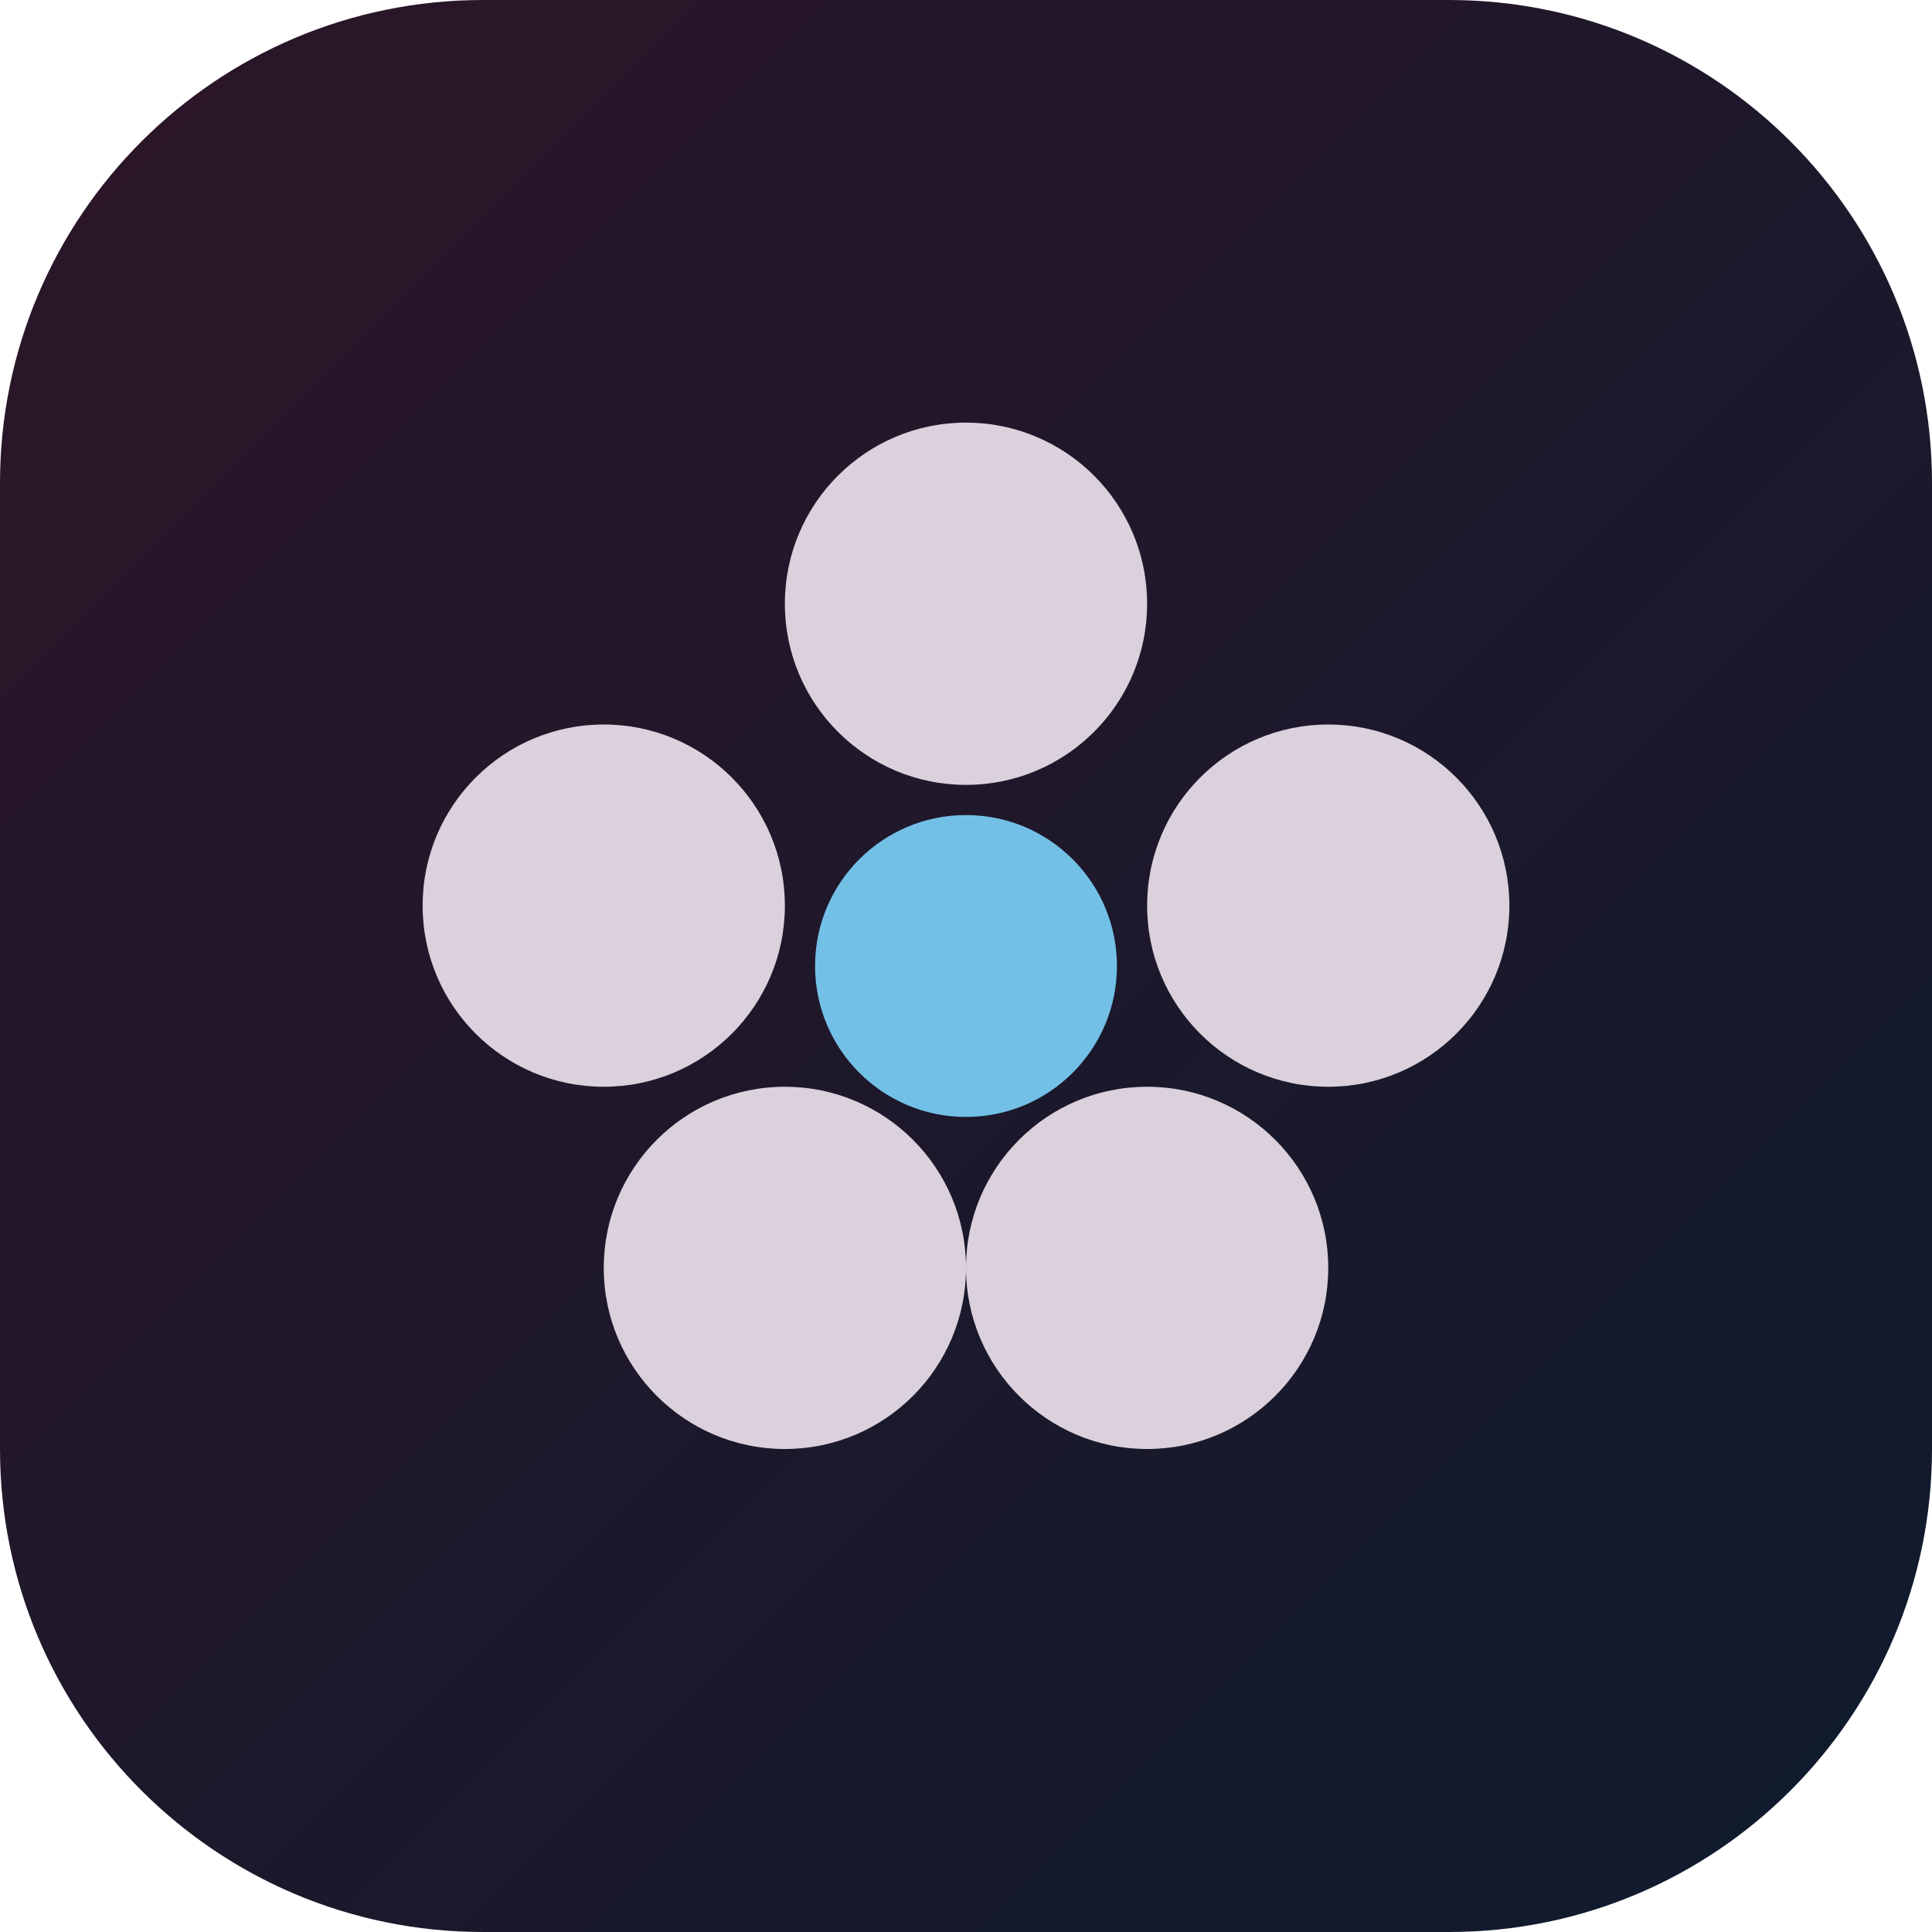
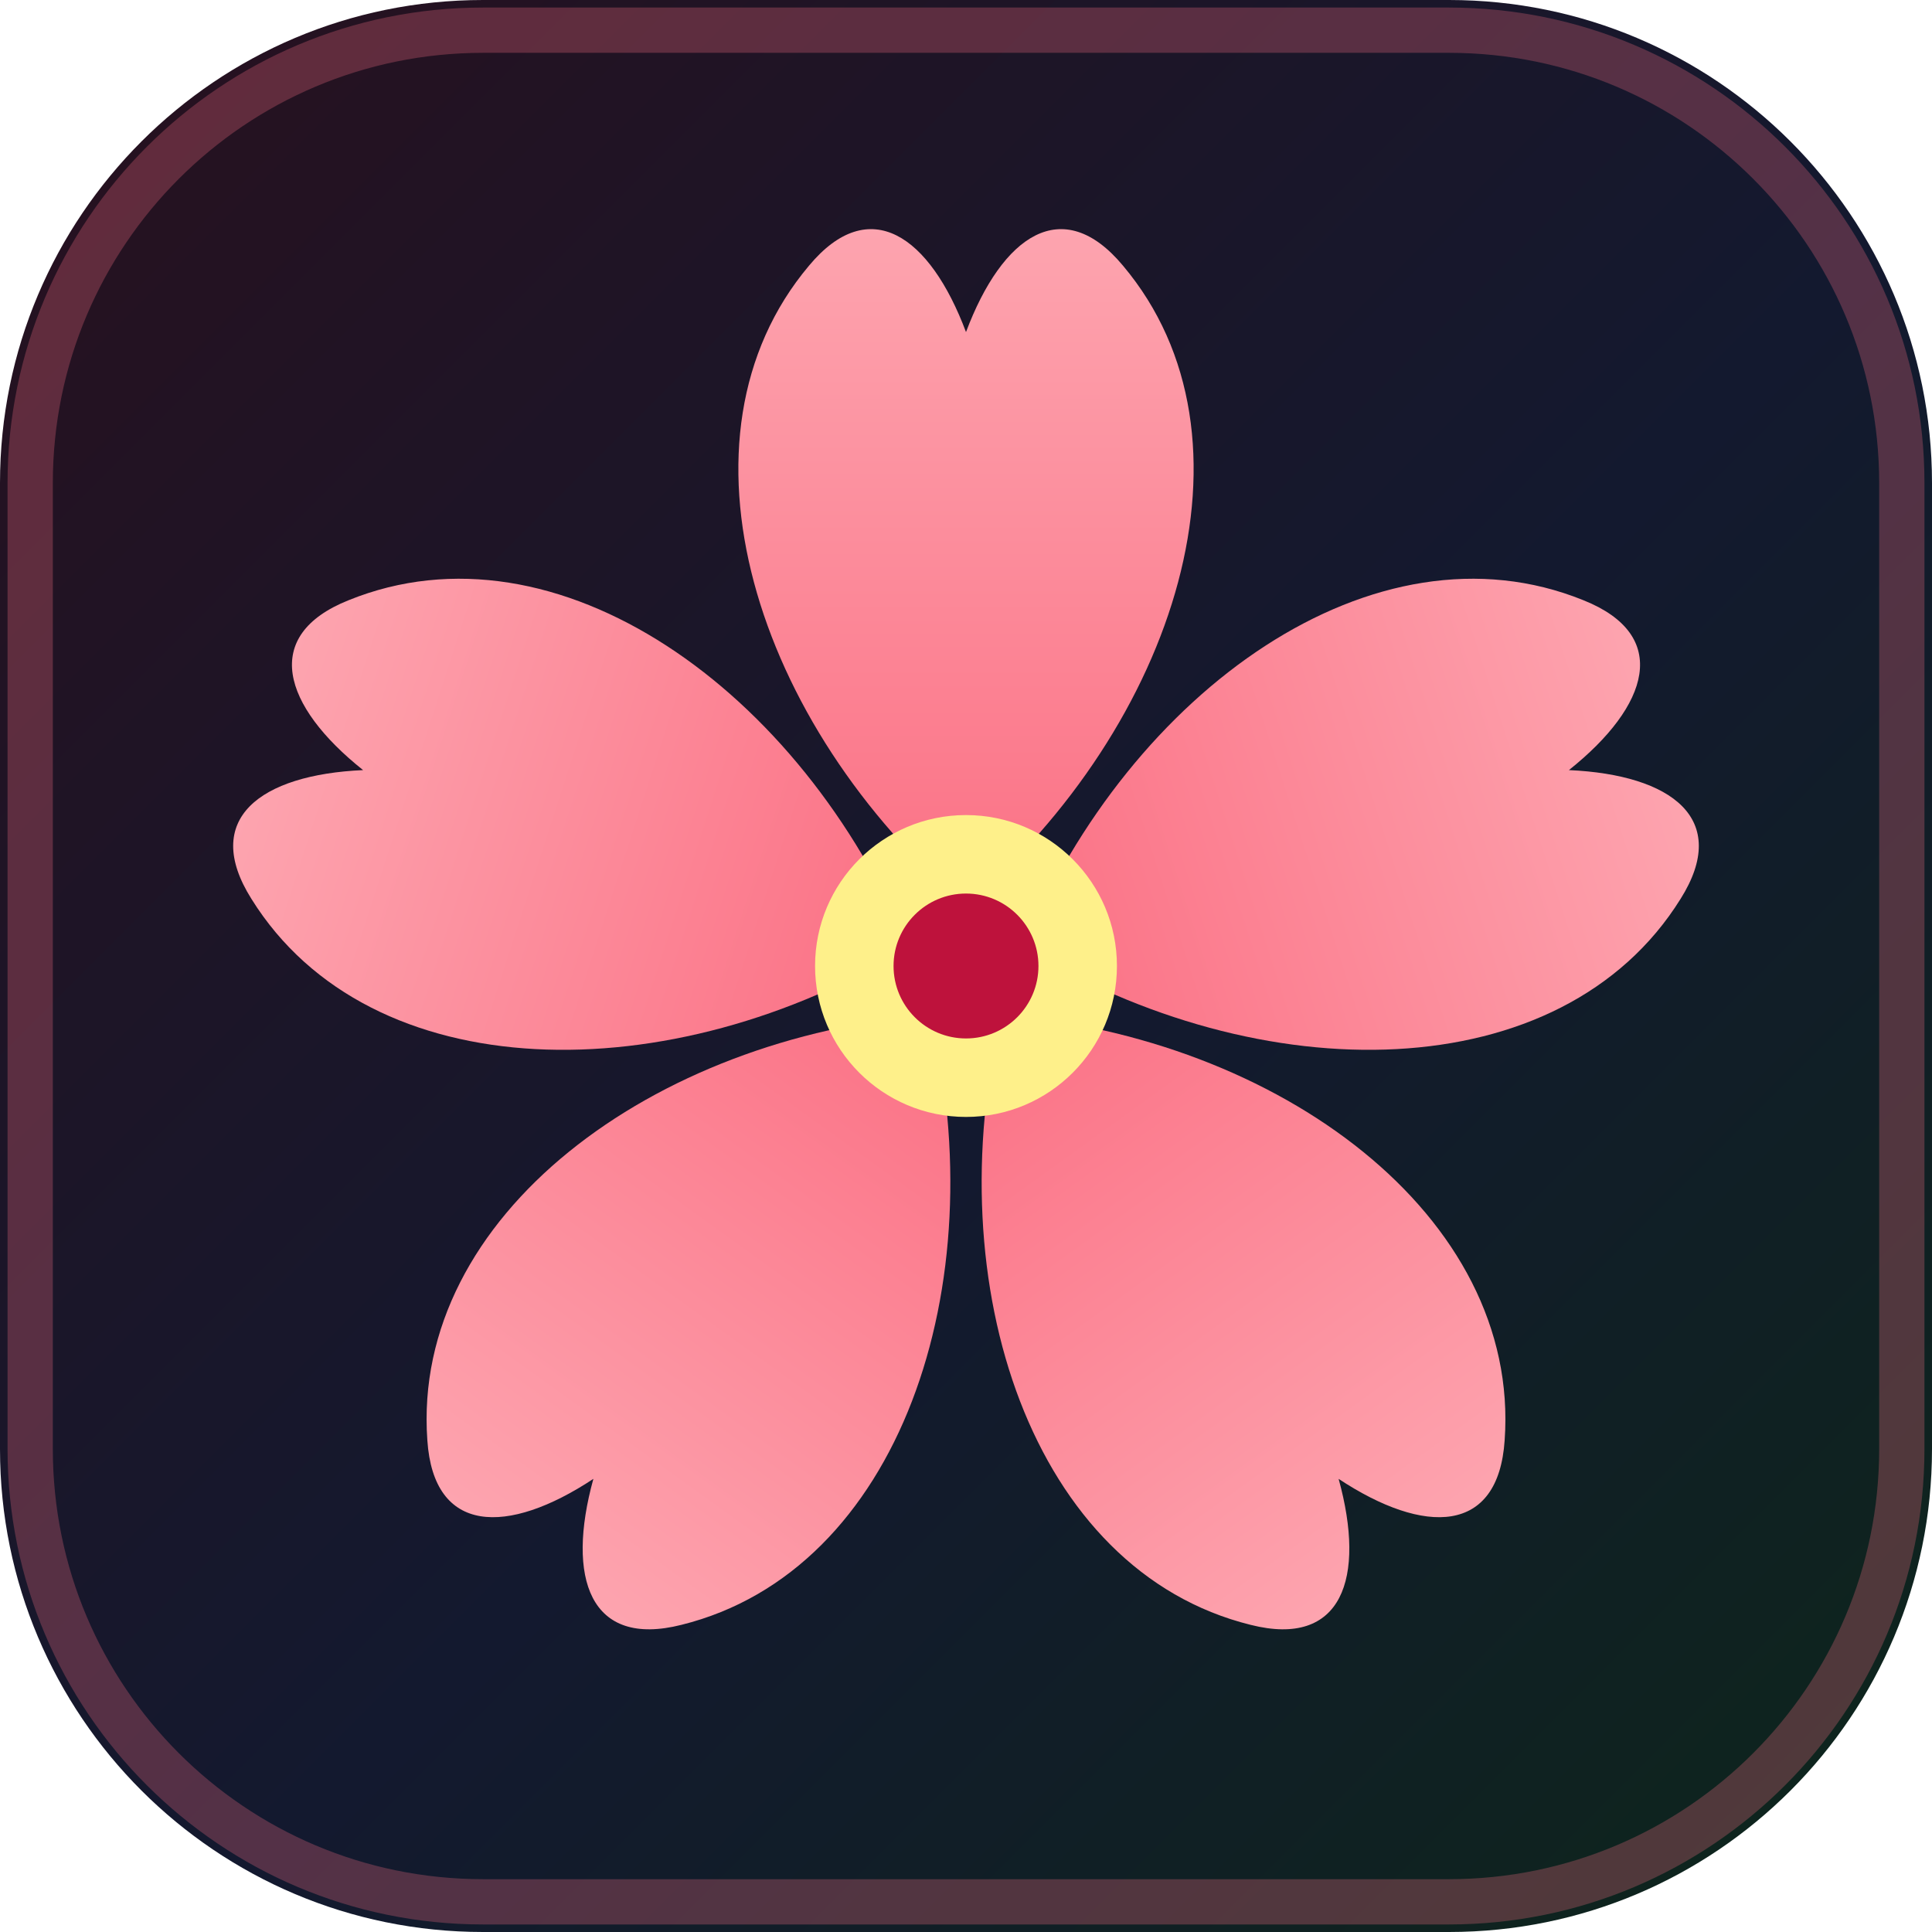
<svg xmlns="http://www.w3.org/2000/svg" viewBox="0 0 64 64">
  <defs>
-     <linearGradient id="g" x1="0%" y1="0%" x2="100%" y2="100%">
-       <stop offset="0%" stop-color="#2d1528" />
-       <stop offset="100%" stop-color="#0f1b2e" />
+     <linearGradient id="bg" x1="0%" y1="0%" x2="100%" y2="100%">
+       <stop offset="0%" stop-color="#28101e" />
+       <stop offset="55%" stop-color="#13192f" />
+       <stop offset="100%" stop-color="#0d261a" />
+     </linearGradient>
+     <linearGradient id="petal" x1="0%" y1="0%" x2="0%" y2="100%">
+       <stop offset="0%" stop-color="#fda4af" />
+       <stop offset="100%" stop-color="#fb7185" />
    </linearGradient>
  </defs>
-   <rect width="64" height="64" rx="16" fill="url(#g)" />
-   <g fill="#f0e6f0" fill-opacity="0.9">
-     <circle cx="32" cy="20" r="6" />
-     <circle cx="20" cy="30" r="6" />
-     <circle cx="44" cy="30" r="6" />
-     <circle cx="26" cy="42" r="6" />
-     <circle cx="38" cy="42" r="6" />
-     <circle cx="32" cy="32" r="5" fill="#7dd3fc" />
+   <rect width="64" height="64" rx="16" fill="url(#bg)" />
+   <rect x="1" y="1" width="62" height="62" rx="15" fill="none" stroke="#fb7185" stroke-opacity="0.28" stroke-width="1.5" />
+   <g fill="url(#petal)">
+     <path d="M32 30 C25 24 22 14.5 26.8 8.8 C28.8 6.4 30.8 7.8 32 11 C33.2 7.8 35.2 6.4 37.2 8.8 C42 14.5 39 24 32 30 Z" />
+     <path d="M32 30 C25 24 22 14.5 26.8 8.8 C28.8 6.4 30.8 7.8 32 11 C33.2 7.8 35.2 6.4 37.2 8.8 C42 14.5 39 24 32 30 Z" transform="rotate(72 32 32)" />
+     <path d="M32 30 C25 24 22 14.5 26.8 8.8 C28.8 6.4 30.8 7.8 32 11 C33.2 7.8 35.2 6.4 37.2 8.8 C42 14.5 39 24 32 30 Z" transform="rotate(144 32 32)" />
+     <path d="M32 30 C25 24 22 14.5 26.8 8.8 C28.8 6.4 30.8 7.8 32 11 C33.2 7.8 35.2 6.4 37.2 8.8 C42 14.5 39 24 32 30 Z" transform="rotate(216 32 32)" />
+     <path d="M32 30 C25 24 22 14.5 26.8 8.8 C28.8 6.4 30.8 7.8 32 11 C33.2 7.8 35.2 6.4 37.2 8.8 C42 14.5 39 24 32 30 Z" transform="rotate(288 32 32)" />
  </g>
+   <circle cx="32" cy="32" r="5" fill="#fef08a" />
+   <circle cx="32" cy="32" r="2.4" fill="#be123c" />
</svg>
